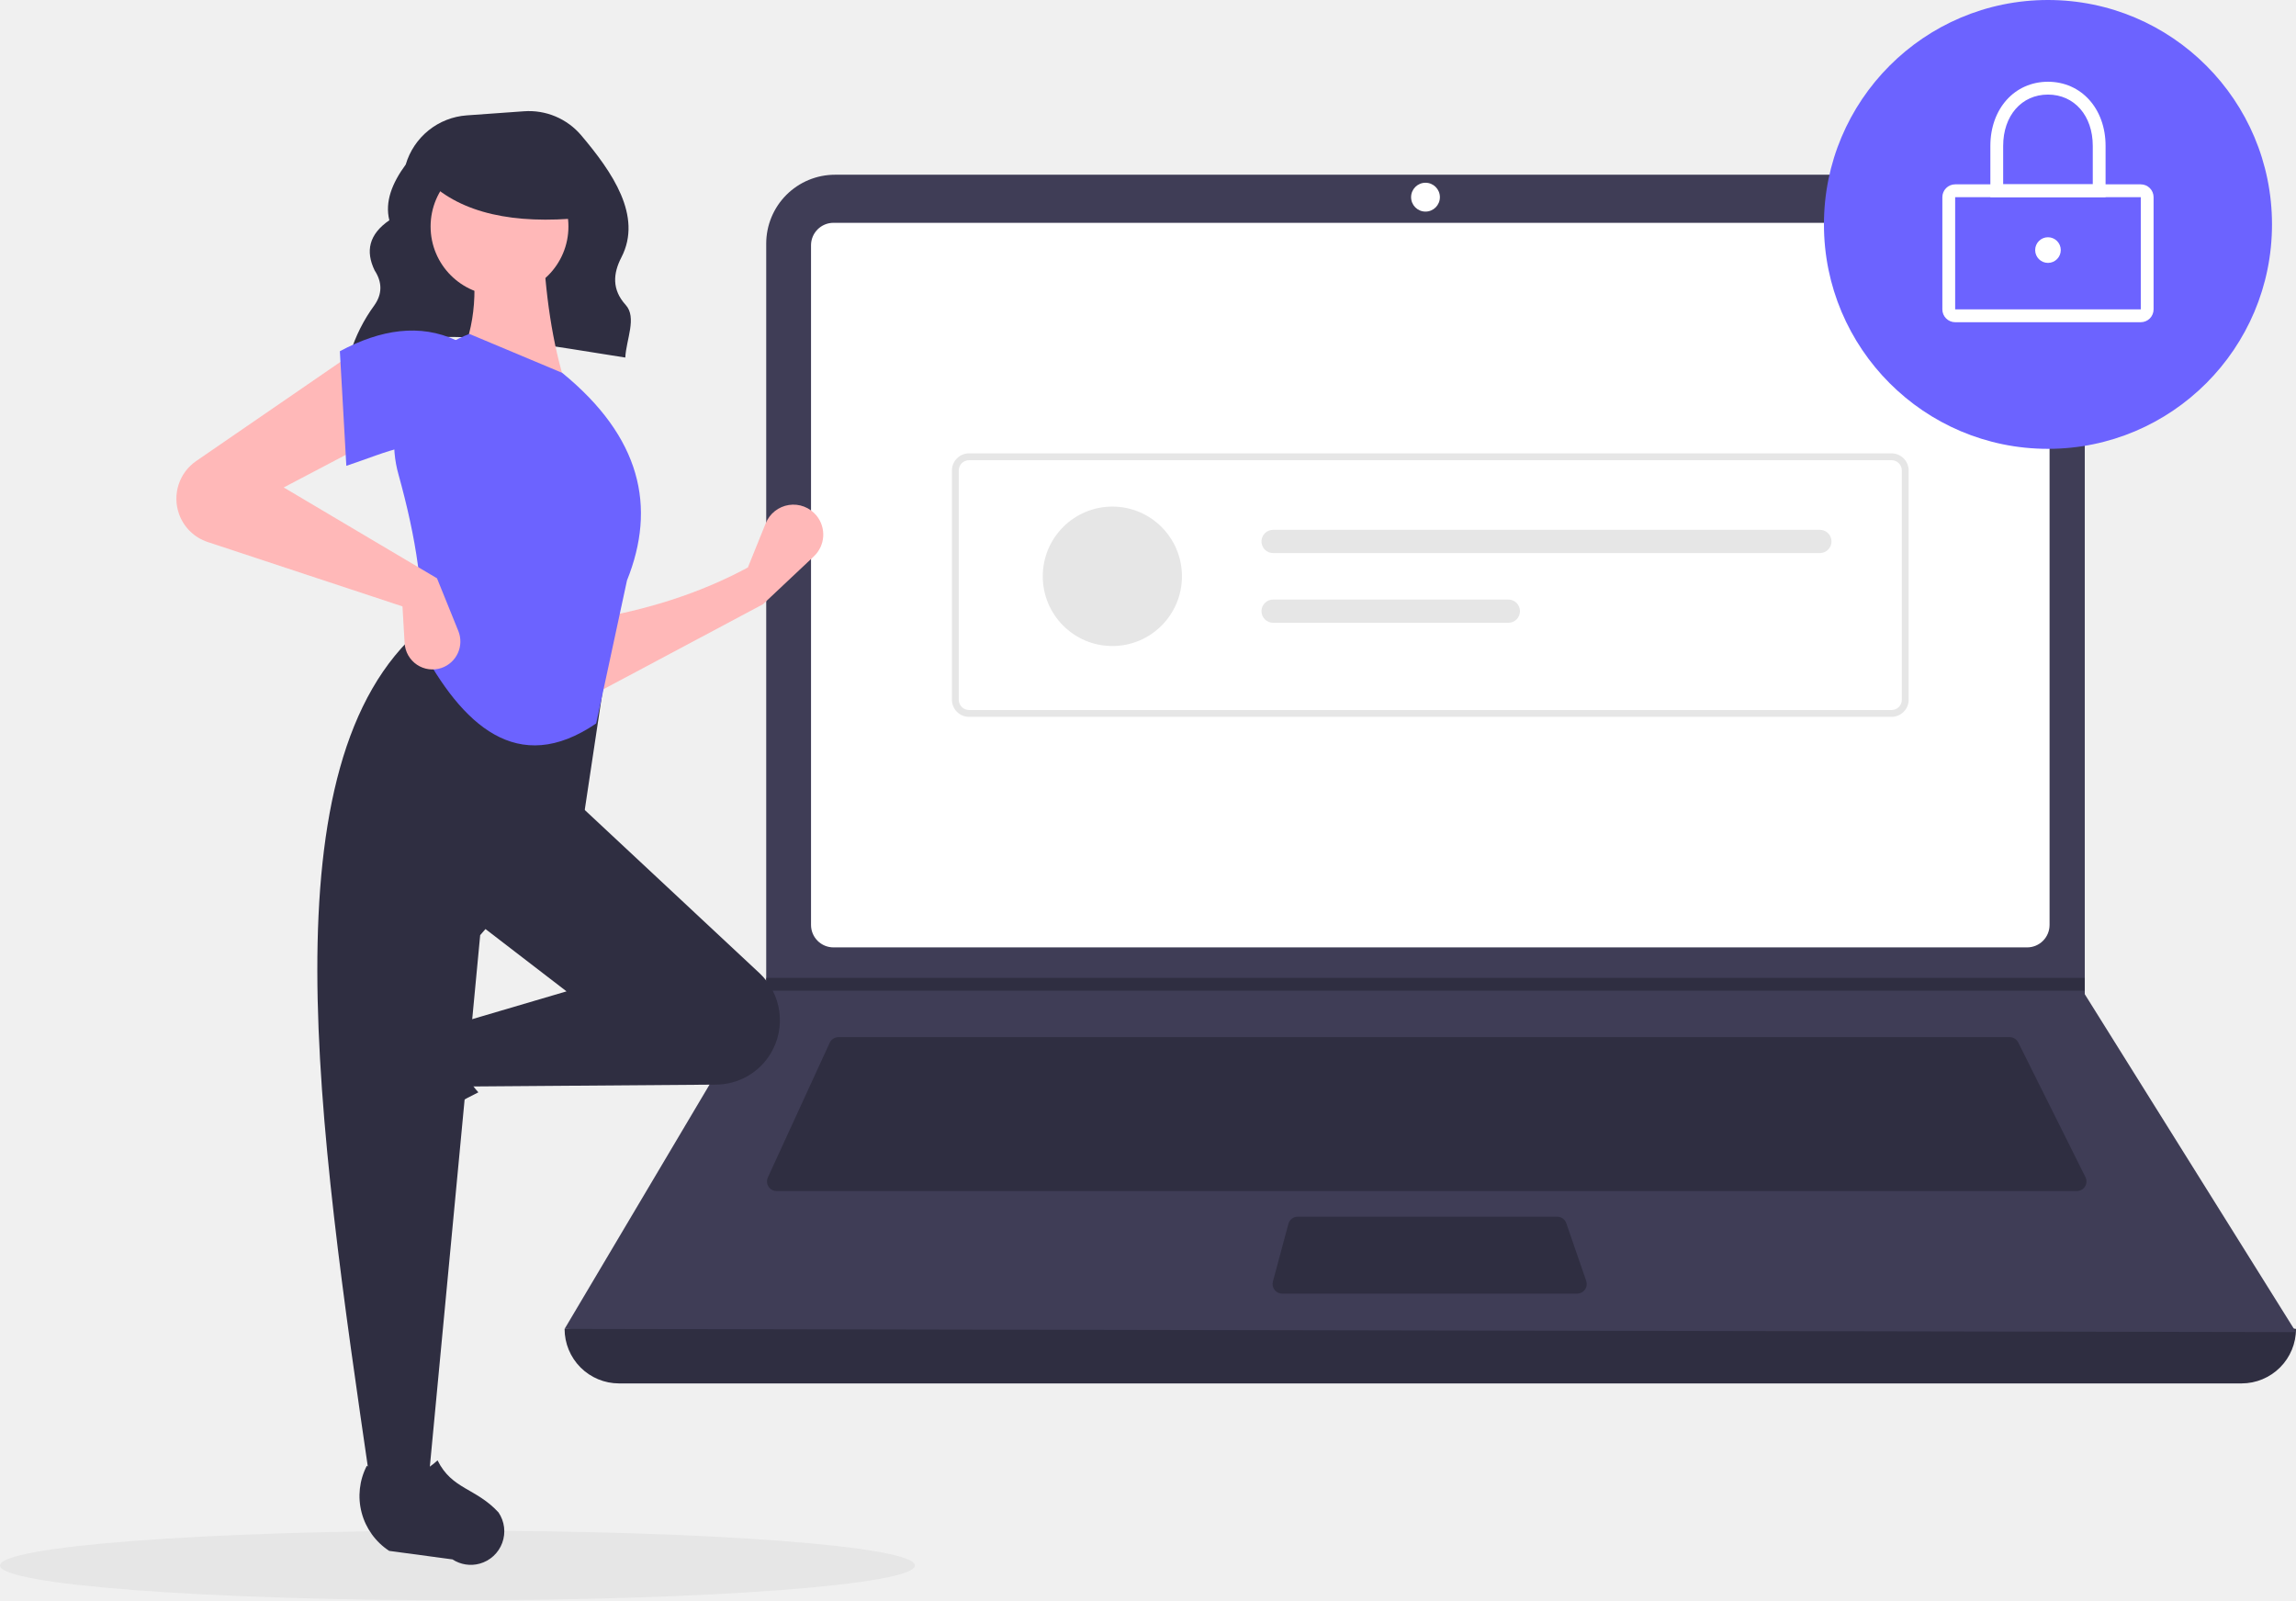
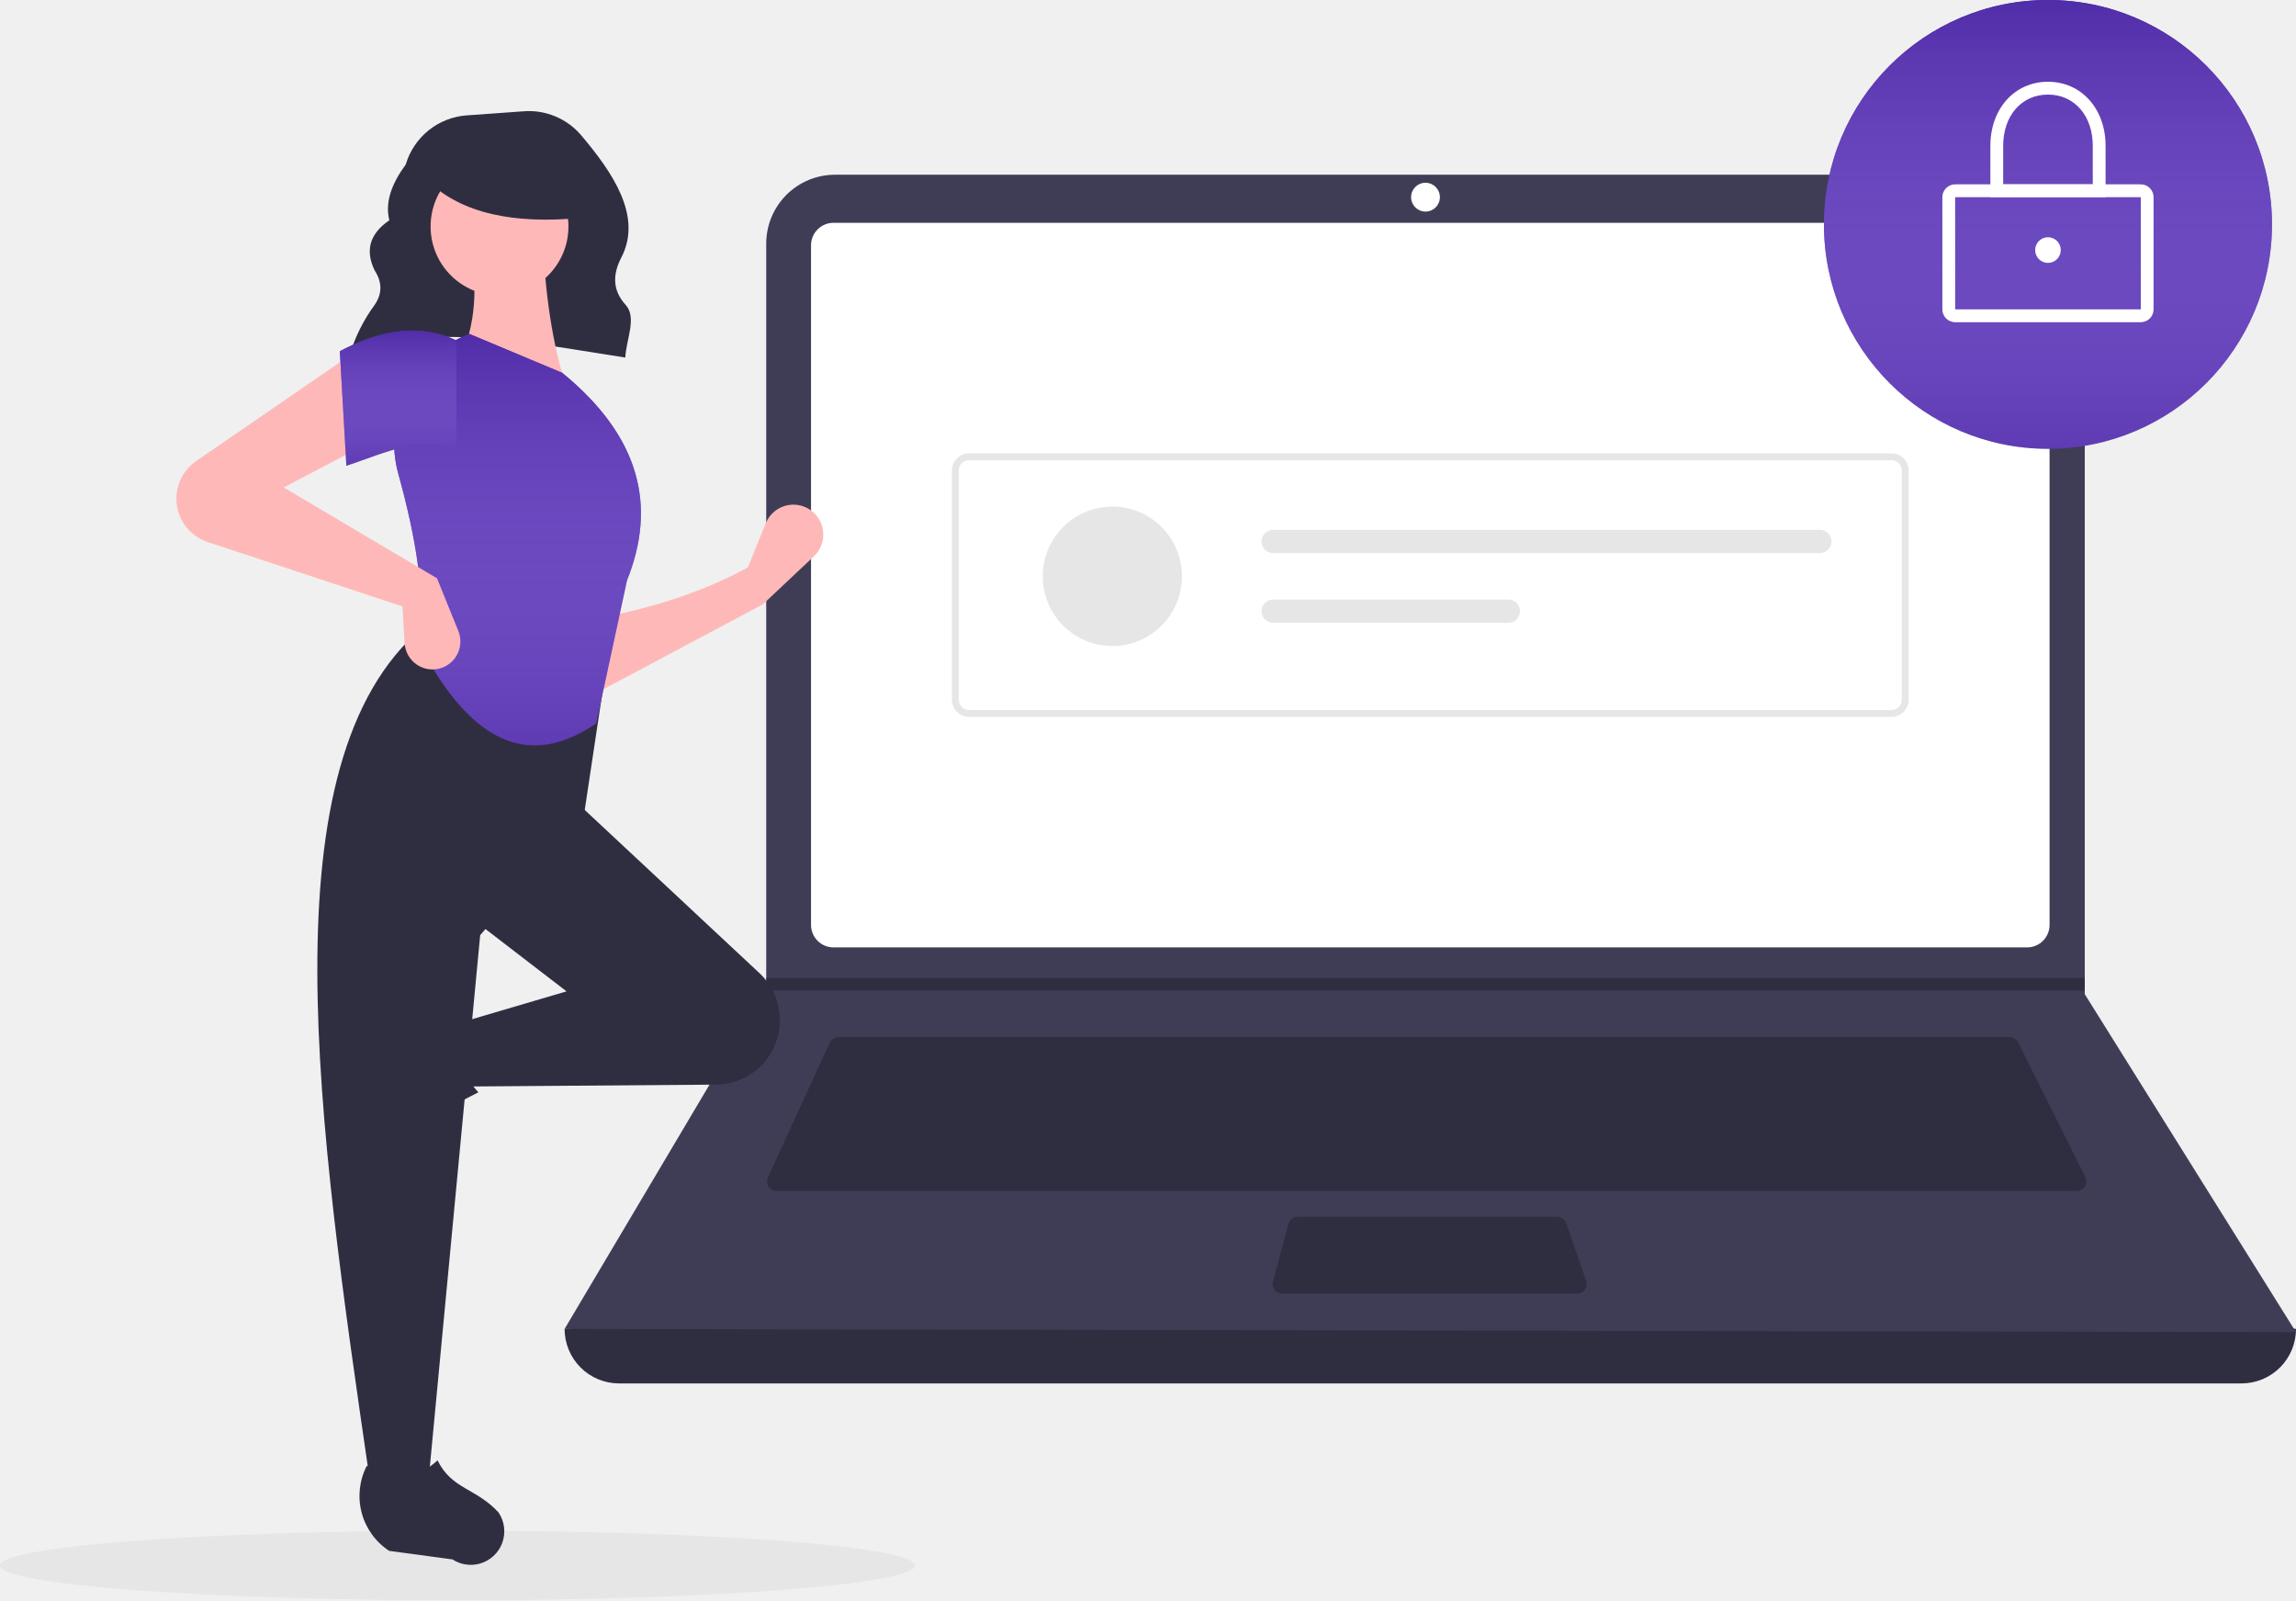
<svg xmlns="http://www.w3.org/2000/svg" width="353" height="246" viewBox="0 0 353 246" fill="none">
  <path d="M70.333 246C109.177 246 140.666 243.605 140.666 240.65C140.666 237.695 109.177 235.299 70.333 235.299C31.489 235.299 0 237.695 0 240.65C0 243.605 31.489 246 70.333 246Z" fill="#E6E6E6" />
  <path d="M53.761 54.583C66.001 49.368 81.246 52.672 96.135 54.965C96.273 52.189 97.953 48.809 96.194 46.872C94.056 44.518 94.253 42.045 95.539 39.558C98.828 33.197 94.116 26.43 89.359 20.802C88.287 19.537 86.931 18.543 85.403 17.9C83.875 17.258 82.218 16.985 80.565 17.105L71.752 17.736C69.608 17.889 67.561 18.695 65.886 20.045C64.211 21.396 62.988 23.226 62.38 25.292C60.276 28.158 59.15 31.017 59.859 33.861C56.707 36.018 56.177 38.622 57.594 41.558C58.795 43.407 58.782 45.206 57.539 46.956C55.907 49.186 54.657 51.673 53.84 54.315L53.761 54.583Z" fill="#2F2E41" />
  <path d="M344.635 212.663H95.168C92.95 212.663 90.822 211.78 89.253 210.209C87.685 208.638 86.803 206.507 86.803 204.285C177.235 193.758 265.967 193.758 353 204.285C353 206.507 352.119 208.638 350.55 210.209C348.981 211.78 346.854 212.663 344.635 212.663Z" fill="#2F2E41" />
  <path d="M353 204.778L86.803 204.285L117.655 152.289L117.802 152.043V37.451C117.802 36.06 118.075 34.683 118.607 33.398C119.138 32.113 119.917 30.945 120.899 29.962C121.881 28.978 123.047 28.198 124.33 27.666C125.613 27.134 126.988 26.86 128.376 26.86H309.951C311.34 26.86 312.715 27.134 313.998 27.666C315.281 28.198 316.446 28.978 317.428 29.962C318.41 30.945 319.189 32.113 319.72 33.398C320.252 34.683 320.525 36.06 320.525 37.451V152.832L353 204.778Z" fill="#3F3D56" />
  <path d="M128.135 34.253C127.222 34.254 126.346 34.618 125.701 35.264C125.055 35.911 124.692 36.788 124.691 37.703V142.186C124.692 143.101 125.055 143.978 125.701 144.624C126.346 145.271 127.222 145.635 128.135 145.636H311.668C312.581 145.635 313.457 145.271 314.102 144.624C314.748 143.978 315.111 143.101 315.112 142.186V37.703C315.111 36.788 314.748 35.911 314.102 35.264C313.457 34.618 312.581 34.254 311.668 34.253H128.135Z" fill="white" />
  <path d="M128.904 159.436C128.622 159.436 128.346 159.517 128.108 159.67C127.871 159.822 127.681 160.04 127.563 160.296L118.057 180.996C117.953 181.221 117.908 181.469 117.925 181.716C117.942 181.963 118.021 182.203 118.155 182.411C118.288 182.62 118.472 182.792 118.689 182.911C118.907 183.03 119.15 183.092 119.398 183.092H319.309C319.56 183.092 319.808 183.028 320.028 182.905C320.247 182.782 320.432 182.605 320.564 182.391C320.697 182.177 320.772 181.932 320.783 181.68C320.795 181.428 320.741 181.178 320.629 180.952L310.296 160.253C310.174 160.007 309.986 159.8 309.752 159.655C309.519 159.511 309.25 159.435 308.976 159.436H128.904Z" fill="#2F2E41" />
  <path d="M219.164 32.528C220.386 32.528 221.378 31.535 221.378 30.31C221.378 29.085 220.386 28.092 219.164 28.092C217.941 28.092 216.949 29.085 216.949 30.31C216.949 31.535 217.941 32.528 219.164 32.528Z" fill="white" />
  <path d="M199.514 187.035C199.189 187.035 198.874 187.143 198.617 187.34C198.359 187.538 198.174 187.815 198.089 188.129L195.704 197C195.645 197.219 195.637 197.449 195.681 197.672C195.725 197.894 195.82 198.104 195.958 198.284C196.096 198.464 196.273 198.61 196.476 198.711C196.679 198.811 196.903 198.863 197.129 198.863H242.478C242.713 198.863 242.945 198.807 243.154 198.699C243.364 198.591 243.544 198.434 243.68 198.242C243.817 198.05 243.906 197.828 243.939 197.595C243.972 197.362 243.95 197.124 243.873 196.901L240.807 188.03C240.706 187.739 240.518 187.488 240.268 187.309C240.018 187.131 239.719 187.035 239.412 187.035H199.514Z" fill="#2F2E41" />
  <path d="M320.525 150.318V152.289H117.654L117.807 152.043V150.318H320.525Z" fill="#2F2E41" />
-   <path d="M314.866 68.998C333.889 68.998 349.31 53.553 349.31 34.499C349.31 15.446 333.889 0 314.866 0C295.844 0 280.423 15.446 280.423 34.499C280.423 53.553 295.844 68.998 314.866 68.998Z" fill="#6C63FF" />
+   <path d="M314.866 68.998C333.889 68.998 349.31 53.553 349.31 34.499C349.31 15.446 333.889 0 314.866 0C295.844 0 280.423 15.446 280.423 34.499C280.423 53.553 295.844 68.998 314.866 68.998Z" fill="#512DA8" />
+   <path d="M314.866 68.998C333.889 68.998 349.31 53.553 349.31 34.499C349.31 15.446 333.889 0 314.866 0C295.844 0 280.423 15.446 280.423 34.499C280.423 53.553 295.844 68.998 314.866 68.998Z" fill="url(#paint0_linear)" />
  <path d="M329.136 49.531H300.597C300.075 49.531 299.575 49.323 299.206 48.953C298.837 48.583 298.629 48.082 298.629 47.56V30.31C298.63 29.787 298.837 29.286 299.206 28.917C299.575 28.547 300.075 28.339 300.597 28.339H329.136C329.658 28.339 330.158 28.547 330.527 28.917C330.896 29.286 331.103 29.787 331.104 30.31V47.56C331.103 48.082 330.896 48.583 330.527 48.953C330.158 49.323 329.658 49.531 329.136 49.531ZM300.597 30.31V47.56H329.137L329.136 30.31L300.597 30.31Z" fill="white" />
  <path d="M323.723 30.31H306.01V22.425C306.01 16.713 309.735 12.568 314.866 12.568C319.998 12.568 323.723 16.713 323.723 22.425L323.723 30.31ZM307.978 28.339H321.755V22.425C321.755 17.782 318.922 14.539 314.866 14.539C310.81 14.539 307.978 17.782 307.978 22.425L307.978 28.339Z" fill="white" />
  <path d="M314.866 40.413C315.953 40.413 316.835 39.531 316.835 38.442C316.835 37.353 315.953 36.471 314.866 36.471C313.779 36.471 312.898 37.353 312.898 38.442C312.898 39.531 313.779 40.413 314.866 40.413Z" fill="white" />
  <path d="M290.822 110.196H148.981C148.285 110.196 147.617 109.918 147.125 109.425C146.632 108.932 146.355 108.263 146.354 107.565V72.323C146.355 71.626 146.632 70.957 147.125 70.464C147.617 69.971 148.285 69.693 148.981 69.692H290.822C291.519 69.693 292.186 69.971 292.679 70.464C293.171 70.957 293.448 71.626 293.449 72.323V107.565C293.448 108.263 293.171 108.932 292.679 109.425C292.186 109.918 291.519 110.196 290.822 110.196ZM148.981 70.745C148.563 70.745 148.163 70.912 147.867 71.208C147.572 71.504 147.406 71.905 147.405 72.323V107.565C147.406 107.984 147.572 108.385 147.867 108.681C148.163 108.977 148.563 109.143 148.981 109.144H290.822C291.24 109.143 291.641 108.977 291.936 108.681C292.231 108.385 292.398 107.984 292.398 107.565V72.323C292.398 71.905 292.231 71.504 291.936 71.208C291.641 70.912 291.24 70.745 290.822 70.745L148.981 70.745Z" fill="#E6E6E6" />
  <path d="M171.02 99.309C176.93 99.309 181.72 94.511 181.72 88.592C181.72 82.673 176.93 77.875 171.02 77.875C165.111 77.875 160.321 82.673 160.321 88.592C160.321 94.511 165.111 99.309 171.02 99.309Z" fill="#E6E6E6" />
  <path d="M195.732 81.447C195.497 81.447 195.265 81.493 195.048 81.582C194.832 81.672 194.635 81.804 194.469 81.97C194.303 82.135 194.171 82.332 194.082 82.549C193.992 82.766 193.946 82.999 193.946 83.234C193.946 83.468 193.992 83.701 194.082 83.918C194.171 84.135 194.303 84.332 194.469 84.498C194.635 84.663 194.832 84.795 195.048 84.885C195.265 84.974 195.497 85.02 195.732 85.02H279.801C280.274 85.02 280.727 84.832 281.062 84.497C281.396 84.162 281.584 83.707 281.584 83.234C281.584 82.76 281.396 82.305 281.062 81.971C280.727 81.636 280.274 81.447 279.801 81.447H195.732Z" fill="#E6E6E6" />
  <path d="M195.732 92.165C195.259 92.165 194.805 92.353 194.471 92.688C194.136 93.023 193.948 93.477 193.948 93.951C193.948 94.424 194.136 94.879 194.471 95.214C194.805 95.549 195.259 95.737 195.732 95.737H231.907C232.38 95.737 232.833 95.549 233.168 95.214C233.502 94.879 233.69 94.424 233.69 93.951C233.69 93.477 233.502 93.023 233.168 92.688C232.833 92.353 232.38 92.165 231.907 92.165H195.732Z" fill="#E6E6E6" />
  <path d="M117.306 92.887L91.085 106.85L90.753 95.214C99.311 93.783 107.454 91.292 114.982 87.236L117.724 80.449C118.023 79.71 118.509 79.061 119.134 78.566C119.759 78.072 120.501 77.748 121.288 77.628C122.076 77.507 122.881 77.594 123.625 77.879C124.368 78.165 125.025 78.639 125.531 79.255C126.27 80.157 126.64 81.307 126.565 82.472C126.49 83.636 125.976 84.729 125.126 85.528L117.306 92.887Z" fill="#FFB8B8" />
  <path d="M53.239 173.502C53.047 172.8 53.007 172.064 53.119 171.345C53.232 170.625 53.496 169.938 53.893 169.328L59.652 160.474C61.015 158.379 63.105 156.867 65.518 156.229C67.931 155.592 70.494 155.874 72.711 157.023C70.29 161.15 70.627 164.771 73.547 167.917C69.015 170.133 64.826 172.993 61.111 176.409C60.433 176.872 59.654 177.166 58.839 177.266C58.025 177.367 57.198 177.271 56.427 176.987C55.657 176.702 54.966 176.238 54.411 175.632C53.856 175.026 53.455 174.296 53.239 173.502Z" fill="#2F2E41" />
  <path d="M118.5 161.926C117.628 163.381 116.398 164.587 114.927 165.429C113.456 166.27 111.793 166.719 110.099 166.732L71.835 167.022L70.175 157.381L87.102 152.395L72.83 141.424L88.43 123.14L116.763 149.59C118.419 151.136 119.495 153.205 119.811 155.45C120.127 157.695 119.664 159.981 118.5 161.926Z" fill="#2F2E41" />
  <path d="M65.86 227.859H56.899C48.853 172.617 40.663 117.22 64.865 96.544L93.408 101.198L89.757 125.467L73.826 143.751L65.86 227.859Z" fill="#2F2E41" />
  <path d="M73.738 240.373C73.036 240.565 72.302 240.606 71.584 240.493C70.865 240.38 70.179 240.116 69.57 239.718L59.84 238.408C57.749 237.044 56.239 234.95 55.602 232.533C54.965 230.117 55.247 227.549 56.394 225.329C60.514 227.753 64.129 227.415 67.27 224.491C69.49 228.98 73.147 228.706 76.639 232.488C77.102 233.167 77.395 233.947 77.496 234.763C77.596 235.579 77.5 236.407 77.216 237.179C76.933 237.95 76.469 238.643 75.864 239.198C75.259 239.754 74.53 240.157 73.738 240.373Z" fill="#2F2E41" />
  <path d="M87.102 59.643L70.507 55.653C73.263 50.002 73.49 43.715 72.166 37.036L83.451 36.704C83.805 45.009 84.875 52.767 87.102 59.643Z" fill="#FFB8B8" />
-   <path d="M91.663 111.208C79.582 119.453 71.047 111.49 64.533 99.203C65.438 91.685 63.972 82.688 61.258 72.912C60.051 68.6 60.502 63.992 62.521 59.996C64.541 56.001 67.982 52.909 72.166 51.331L86.438 57.316C98.557 67.21 100.942 77.927 96.395 89.23L91.663 111.208Z" fill="#6C63FF" />
+   <path d="M91.663 111.208C79.582 119.453 71.047 111.49 64.533 99.203C65.438 91.685 63.972 82.688 61.258 72.912C60.051 68.6 60.502 63.992 62.521 59.996C64.541 56.001 67.982 52.909 72.166 51.331V51.331L86.438 57.316C98.557 67.21 100.942 77.927 96.395 89.23L91.663 111.208Z" fill="#512DA8" />
+   <path d="M91.663 111.208C79.582 119.453 71.047 111.49 64.533 99.203C65.438 91.685 63.972 82.688 61.258 72.912C60.051 68.6 60.502 63.992 62.521 59.996C64.541 56.001 67.982 52.909 72.166 51.331V51.331L86.438 57.316C98.557 67.21 100.942 77.927 96.395 89.23L91.663 111.208Z" fill="url(#paint1_linear)" />
  <path d="M56.899 67.954L43.623 74.935L67.188 88.898L70.467 96.999C70.686 97.54 70.792 98.119 70.78 98.703C70.768 99.286 70.638 99.861 70.396 100.392C70.155 100.923 69.809 101.399 69.378 101.792C68.947 102.185 68.441 102.485 67.89 102.675C67.264 102.891 66.596 102.96 65.94 102.874C65.283 102.789 64.655 102.553 64.105 102.184C63.555 101.815 63.097 101.323 62.768 100.747C62.439 100.172 62.248 99.528 62.209 98.866L61.878 93.219L31.927 83.32C30.917 82.986 29.997 82.427 29.236 81.684C28.474 80.942 27.892 80.036 27.532 79.034C27.007 77.574 26.98 75.981 27.456 74.505C27.931 73.028 28.882 71.751 30.159 70.874L54.244 54.324L56.899 67.954Z" fill="#FFB8B8" />
-   <path d="M70.175 69.284C64.638 66.853 59.603 69.493 53.248 71.611L52.252 53.991C58.563 50.622 64.579 49.714 70.175 52.329L70.175 69.284Z" fill="#6C63FF" />
+   <path d="M70.175 69.284C64.638 66.853 59.603 69.493 53.248 71.611L52.252 53.991C58.563 50.622 64.579 49.714 70.175 52.329L70.175 69.284Z" fill="#512DA8" />
+   <path d="M70.175 69.284C64.638 66.853 59.603 69.493 53.248 71.611L52.252 53.991C58.563 50.622 64.579 49.714 70.175 52.329L70.175 69.284Z" fill="url(#paint2_linear)" />
  <path d="M76.799 45.432C82.65 45.432 87.394 40.68 87.394 34.819C87.394 28.958 82.65 24.206 76.799 24.206C70.947 24.206 66.203 28.958 66.203 34.819C66.203 40.68 70.947 45.432 76.799 45.432Z" fill="#FFB8B8" />
  <path d="M89.474 33.48C78.984 34.509 70.99 32.791 65.882 27.898V23.957H88.584L89.474 33.48Z" fill="#2F2E41" />
+   <defs>
+     <linearGradient id="paint0_linear" x1="314.866" y1="0" x2="314.866" y2="68.998" gradientUnits="userSpaceOnUse">
+       <stop stop-color="#512DA8" />
+       <stop offset="1" stop-color="#AC8DF7" stop-opacity="0.15" />
+     </linearGradient>
+     <linearGradient id="paint1_linear" x1="79.568" y1="51.331" x2="79.568" y2="114.583" gradientUnits="userSpaceOnUse">
+       <stop stop-color="#512DA8" />
+       <stop offset="1" stop-color="#AC8DF7" stop-opacity="0.15" />
+     </linearGradient>
+     <linearGradient id="paint2_linear" x1="61.214" y1="50.814" x2="61.214" y2="71.611" gradientUnits="userSpaceOnUse">
+       <stop stop-color="#512DA8" />
+       <stop offset="1" stop-color="#AC8DF7" stop-opacity="0.15" />
+     </linearGradient>
+   </defs>
</svg>
